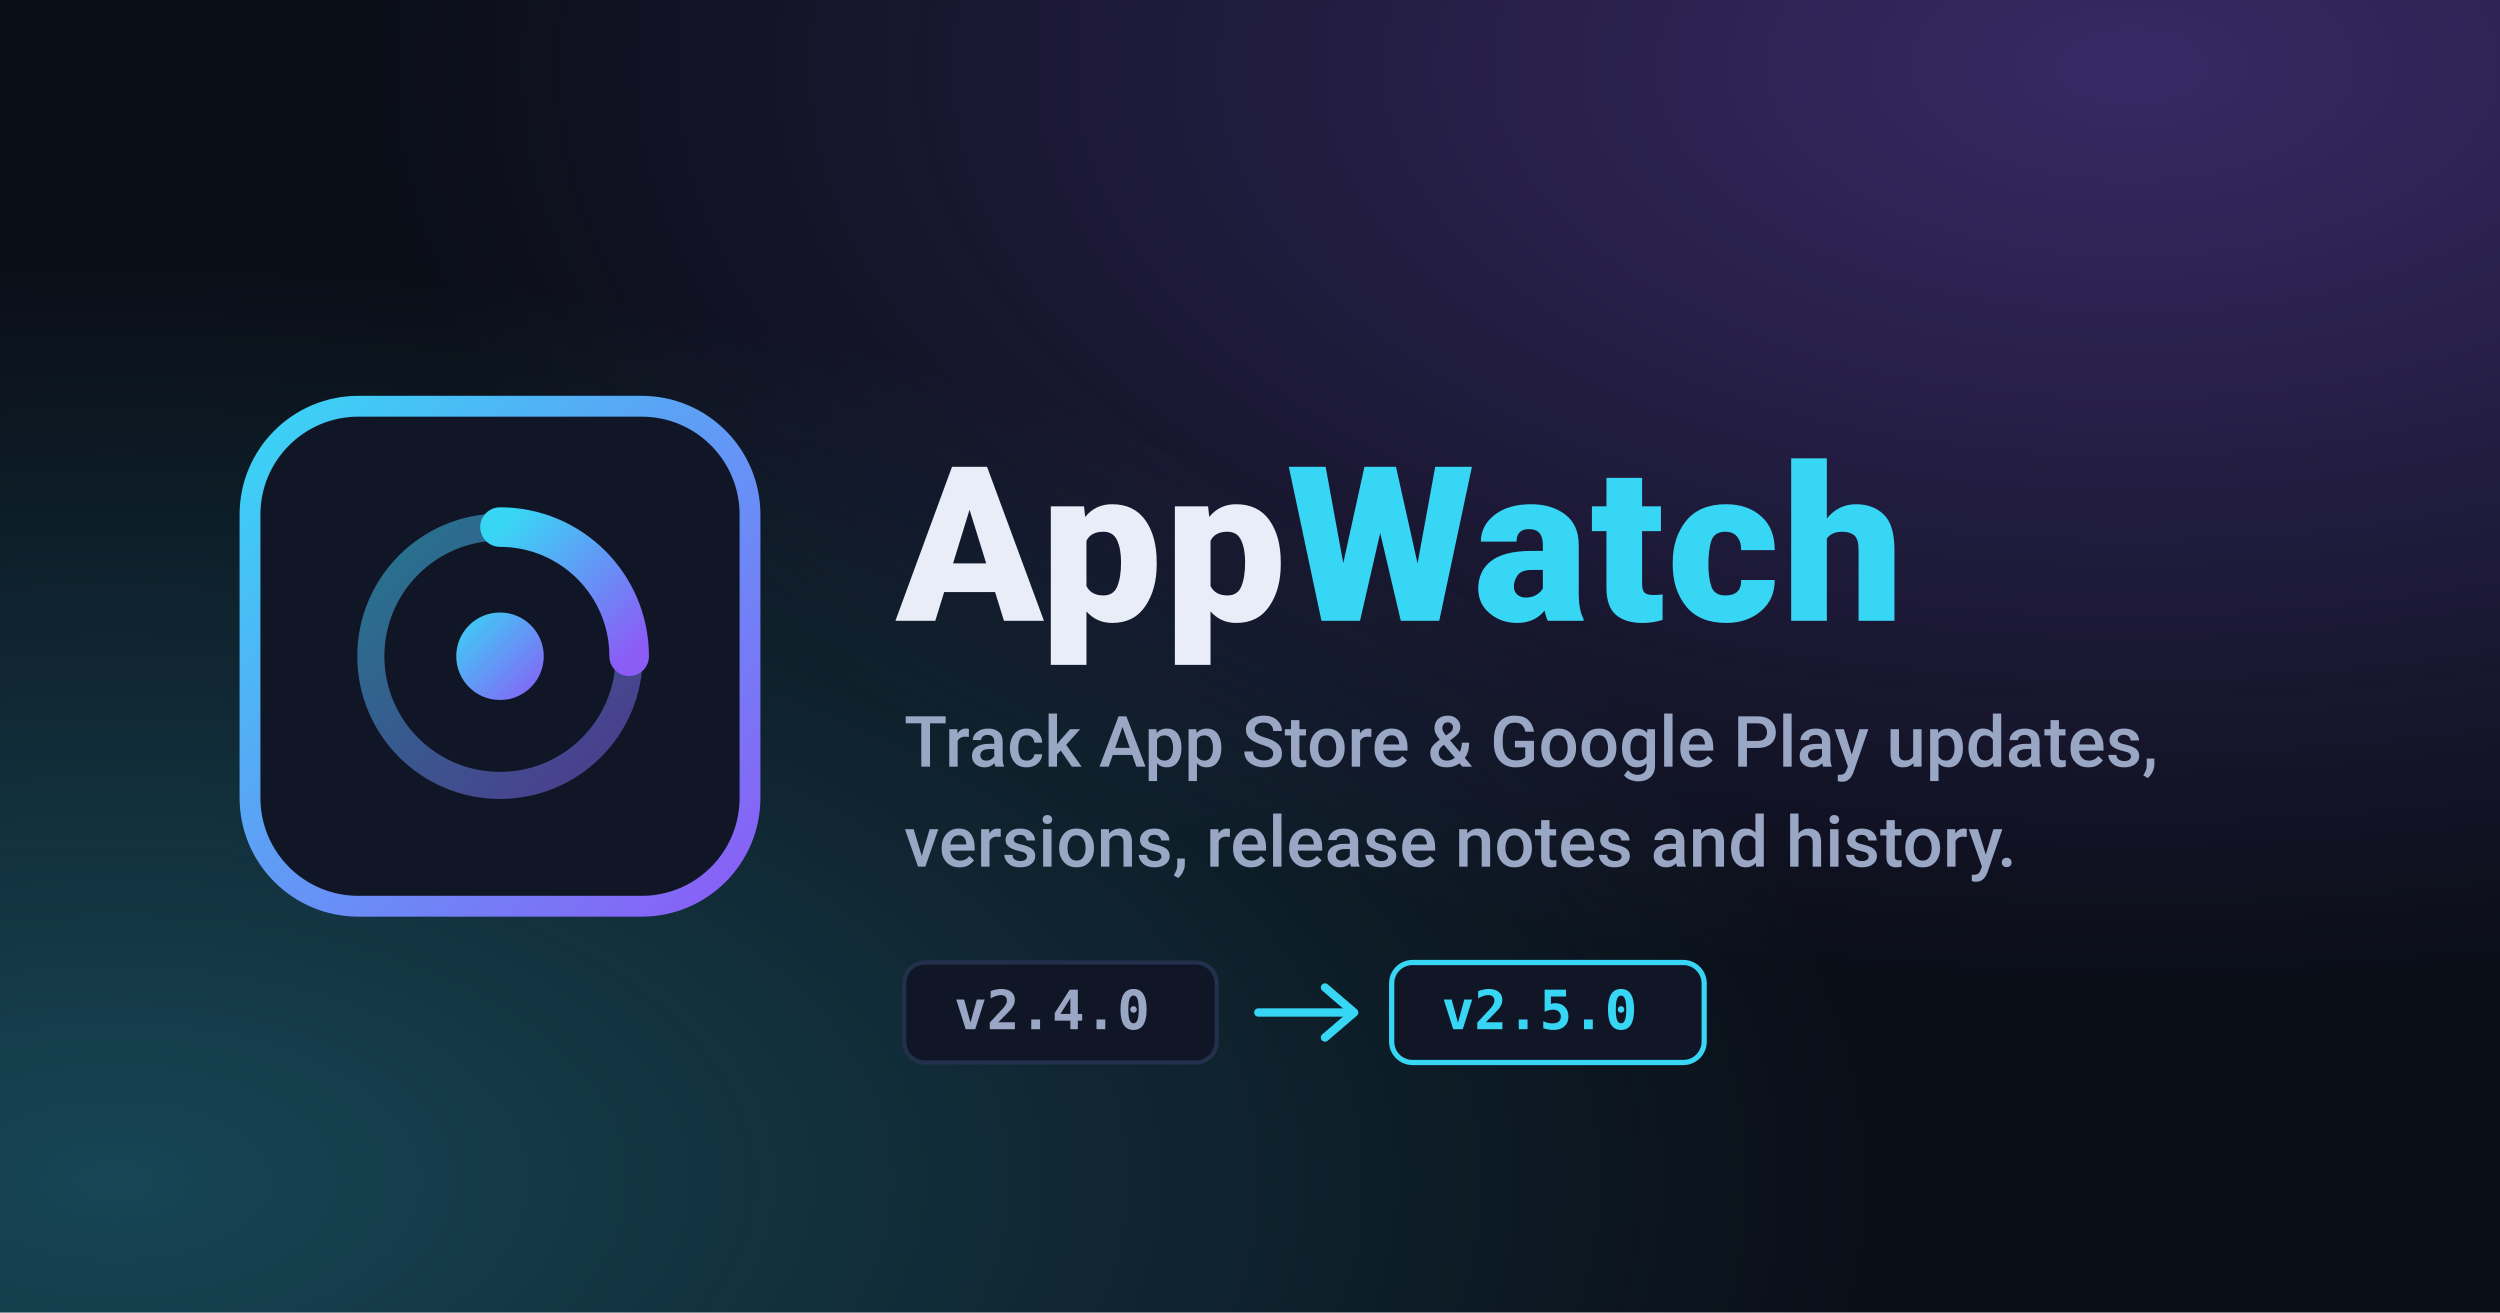
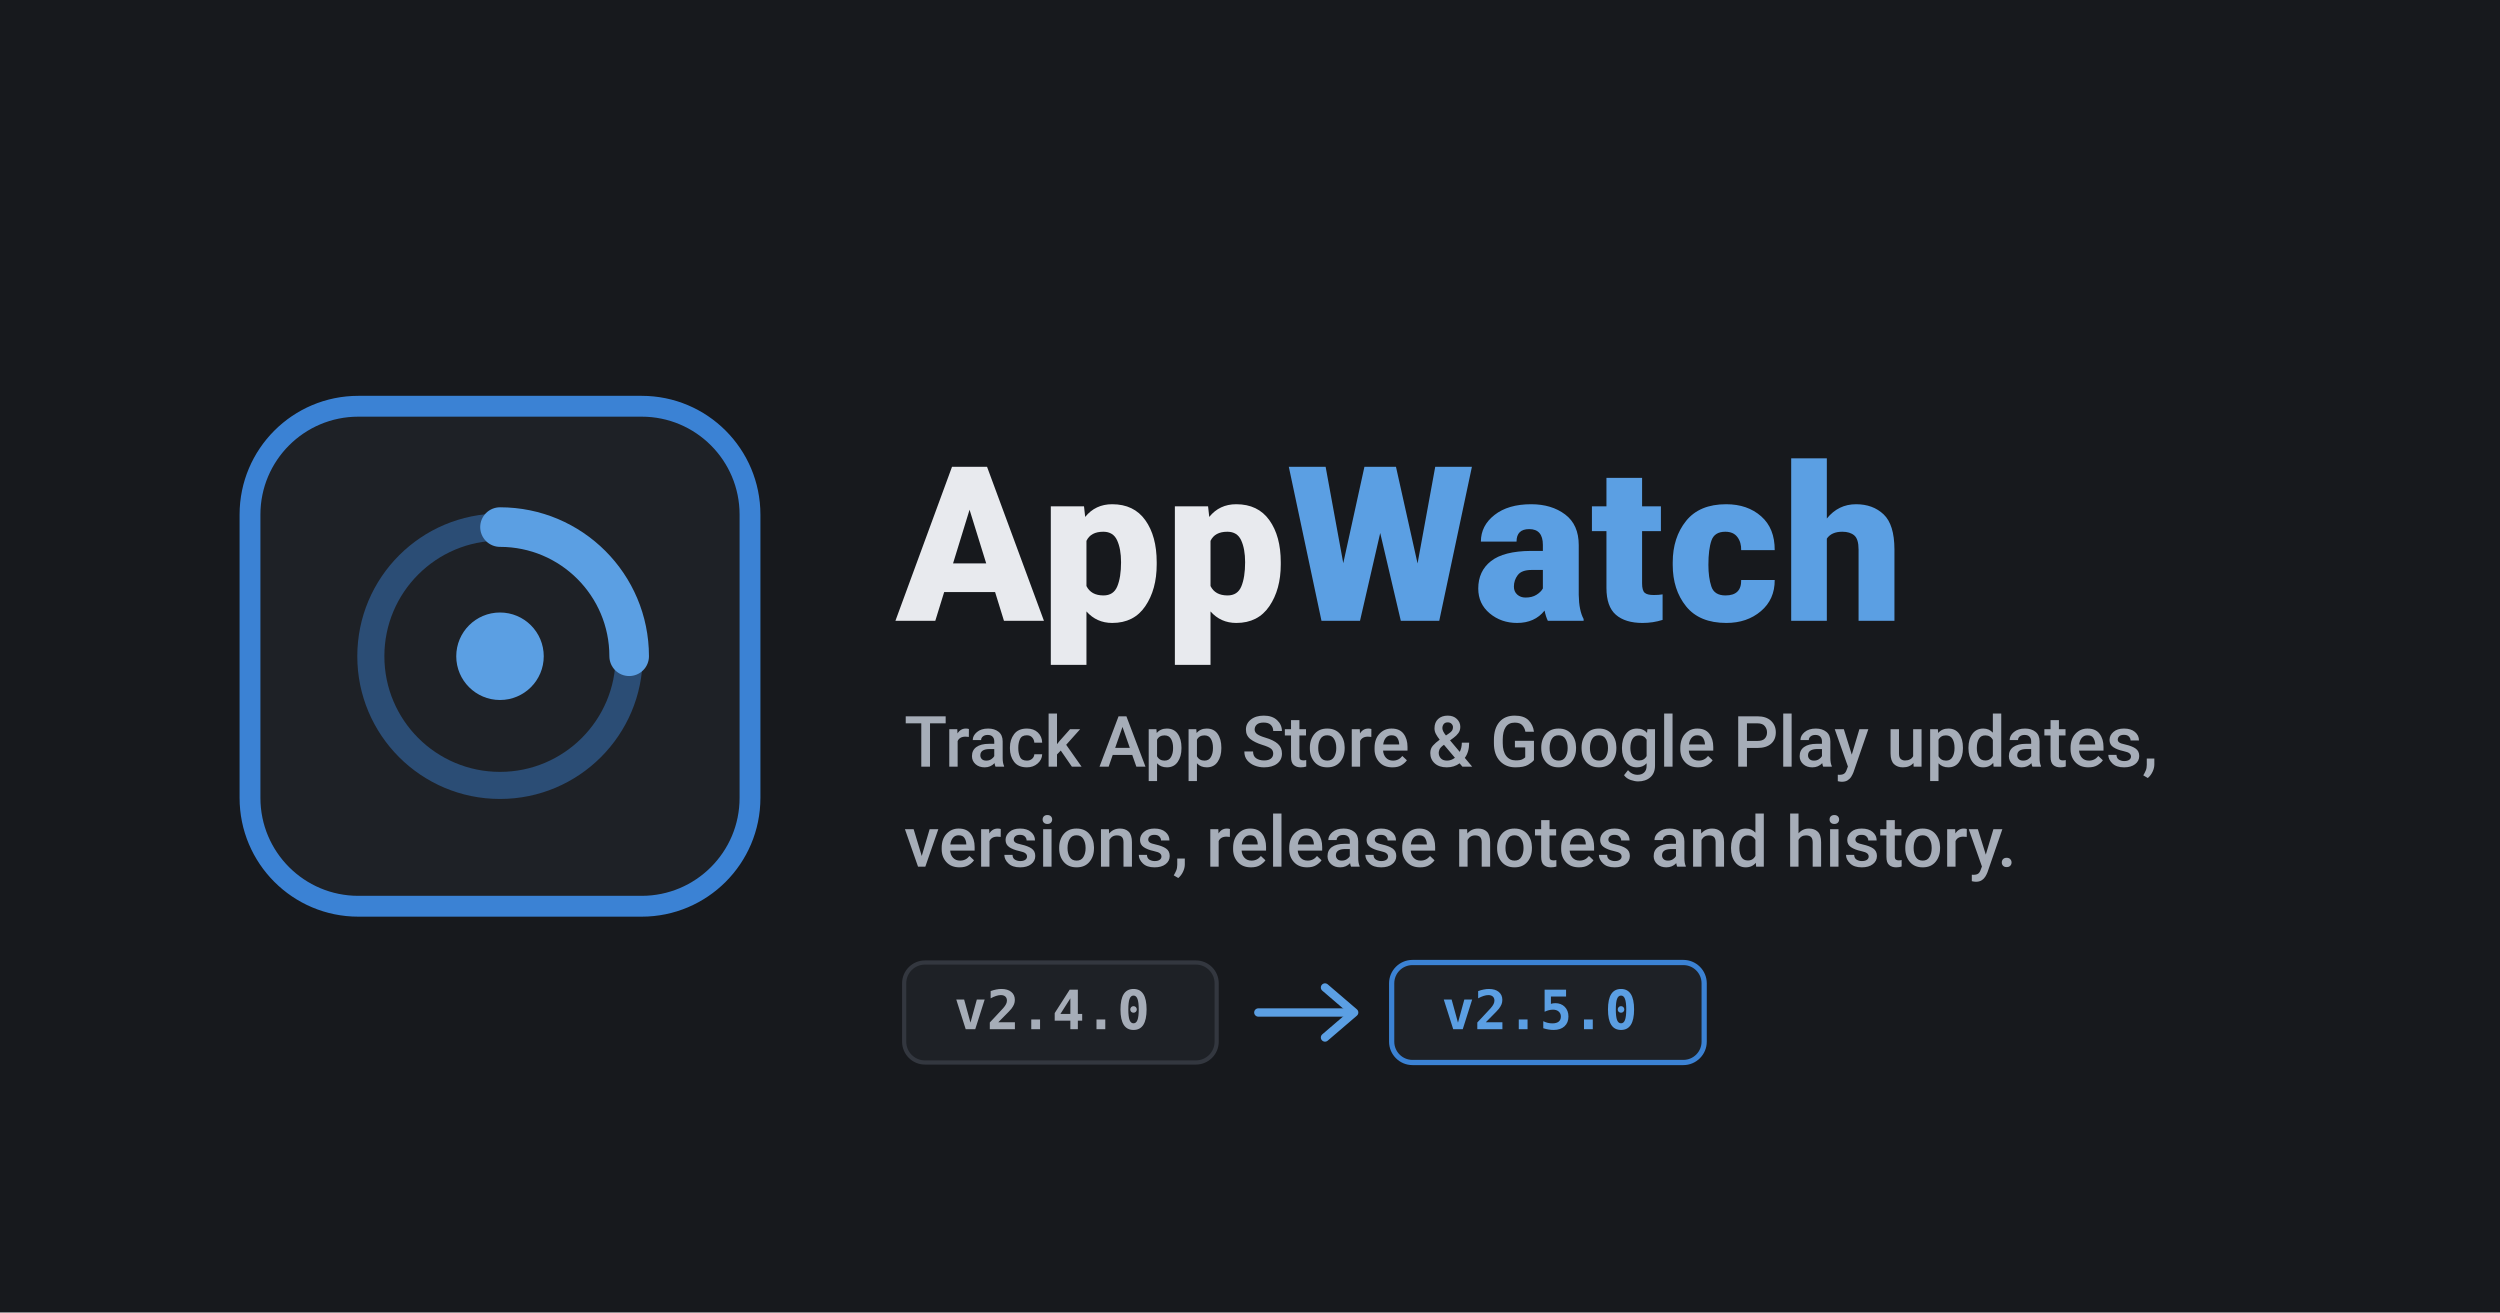
<svg xmlns="http://www.w3.org/2000/svg" width="1200" height="630" viewBox="0 0 1200 630">
-   <defs>
-     <linearGradient id="brand" x1="0" y1="0" x2="1" y2="1">
-       <stop offset="0" stop-color="#38d6f5" />
-       <stop offset="1" stop-color="#8b5cf6" />
-     </linearGradient>
-     <radialGradient id="glow1" cx="0.85" cy="0.05" r="0.7">
-       <stop offset="0" stop-color="#8b5cf6" stop-opacity="0.35" />
-       <stop offset="1" stop-color="#8b5cf6" stop-opacity="0" />
-     </radialGradient>
-     <radialGradient id="glow2" cx="0.05" cy="0.9" r="0.7">
-       <stop offset="0" stop-color="#38d6f5" stop-opacity="0.28" />
-       <stop offset="1" stop-color="#38d6f5" stop-opacity="0" />
-     </radialGradient>
-   </defs>
-   <rect width="1200" height="630" fill="#0a0e17" />
-   <rect width="1200" height="630" fill="url(#glow1)" />
-   <rect width="1200" height="630" fill="url(#glow2)" />
+   <rect width="1200" height="630" fill="#17191d" />
  <g transform="translate(120 195)">
-     <rect x="0" y="0" width="240" height="240" rx="52" fill="#101626" stroke="url(#brand)" stroke-width="10" />
-     <circle cx="120" cy="120" r="62" fill="none" stroke="url(#brand)" stroke-width="13" opacity="0.5" />
-     <path d="M120 58a62 62 0 0 1 62 62" fill="none" stroke="url(#brand)" stroke-width="19" stroke-linecap="round" />
-     <circle cx="120" cy="120" r="21" fill="url(#brand)" />
+     <rect x="0" y="0" width="240" height="240" rx="52" fill="#1e2126" stroke="#3b82d4" stroke-width="10" />
+     <circle cx="120" cy="120" r="62" fill="none" stroke="#3b82d4" stroke-width="13" opacity="0.45" />
+     <path d="M120 58a62 62 0 0 1 62 62" fill="none" stroke="#5b9fe3" stroke-width="19" stroke-linecap="round" />
+     <circle cx="120" cy="120" r="21" fill="#5b9fe3" />
  </g>
  <g font-family="system-ui, -apple-system, 'Segoe UI', Roboto, Arial, sans-serif">
-     <text x="430" y="298" font-size="104" font-weight="800" letter-spacing="1" fill="#e9edf7">App<tspan fill="#38d6f5">Watch</tspan>
+     <text x="430" y="298" font-size="104" font-weight="800" letter-spacing="1" fill="#e8eaee">App<tspan fill="#5b9fe3">Watch</tspan>
    </text>
-     <text x="434" y="368" font-size="34" font-weight="500" fill="#9aa7c4">Track App Store &amp; Google Play updates,</text>
-     <text x="434" y="416" font-size="34" font-weight="500" fill="#9aa7c4">versions, release notes and history.</text>
+     <text x="434" y="368" font-size="34" font-weight="500" fill="#a6adb8">Track App Store &amp; Google Play updates,</text>
+     <text x="434" y="416" font-size="34" font-weight="500" fill="#a6adb8">versions, release notes and history.</text>
  </g>
  <g font-family="ui-monospace, Menlo, Consolas, monospace" font-size="26" font-weight="600">
-     <rect x="434" y="462" width="150" height="48" rx="10" fill="#101626" stroke="#22304c" stroke-width="2" />
-     <text x="458" y="494" fill="#9aa7c4">v2.4.0</text>
-     <path d="M604 486h44" stroke="#38d6f5" stroke-width="4" stroke-linecap="round" />
-     <path d="M636 474l14 12-14 12" fill="none" stroke="#38d6f5" stroke-width="4" stroke-linecap="round" stroke-linejoin="round" />
-     <rect x="668" y="462" width="150" height="48" rx="10" fill="#101626" stroke="#38d6f5" stroke-width="2.5" />
-     <text x="692" y="494" fill="#38d6f5">v2.5.0</text>
+     <rect x="434" y="462" width="150" height="48" rx="10" fill="#1e2126" stroke="#33373f" stroke-width="2" />
+     <text x="458" y="494" fill="#a6adb8">v2.4.0</text>
+     <path d="M604 486h44" stroke="#5b9fe3" stroke-width="4" stroke-linecap="round" />
+     <path d="M636 474l14 12-14 12" fill="none" stroke="#5b9fe3" stroke-width="4" stroke-linecap="round" stroke-linejoin="round" />
+     <rect x="668" y="462" width="150" height="48" rx="10" fill="#1e2126" stroke="#3b82d4" stroke-width="2.5" />
+     <text x="692" y="494" fill="#5b9fe3">v2.5.0</text>
  </g>
</svg>
